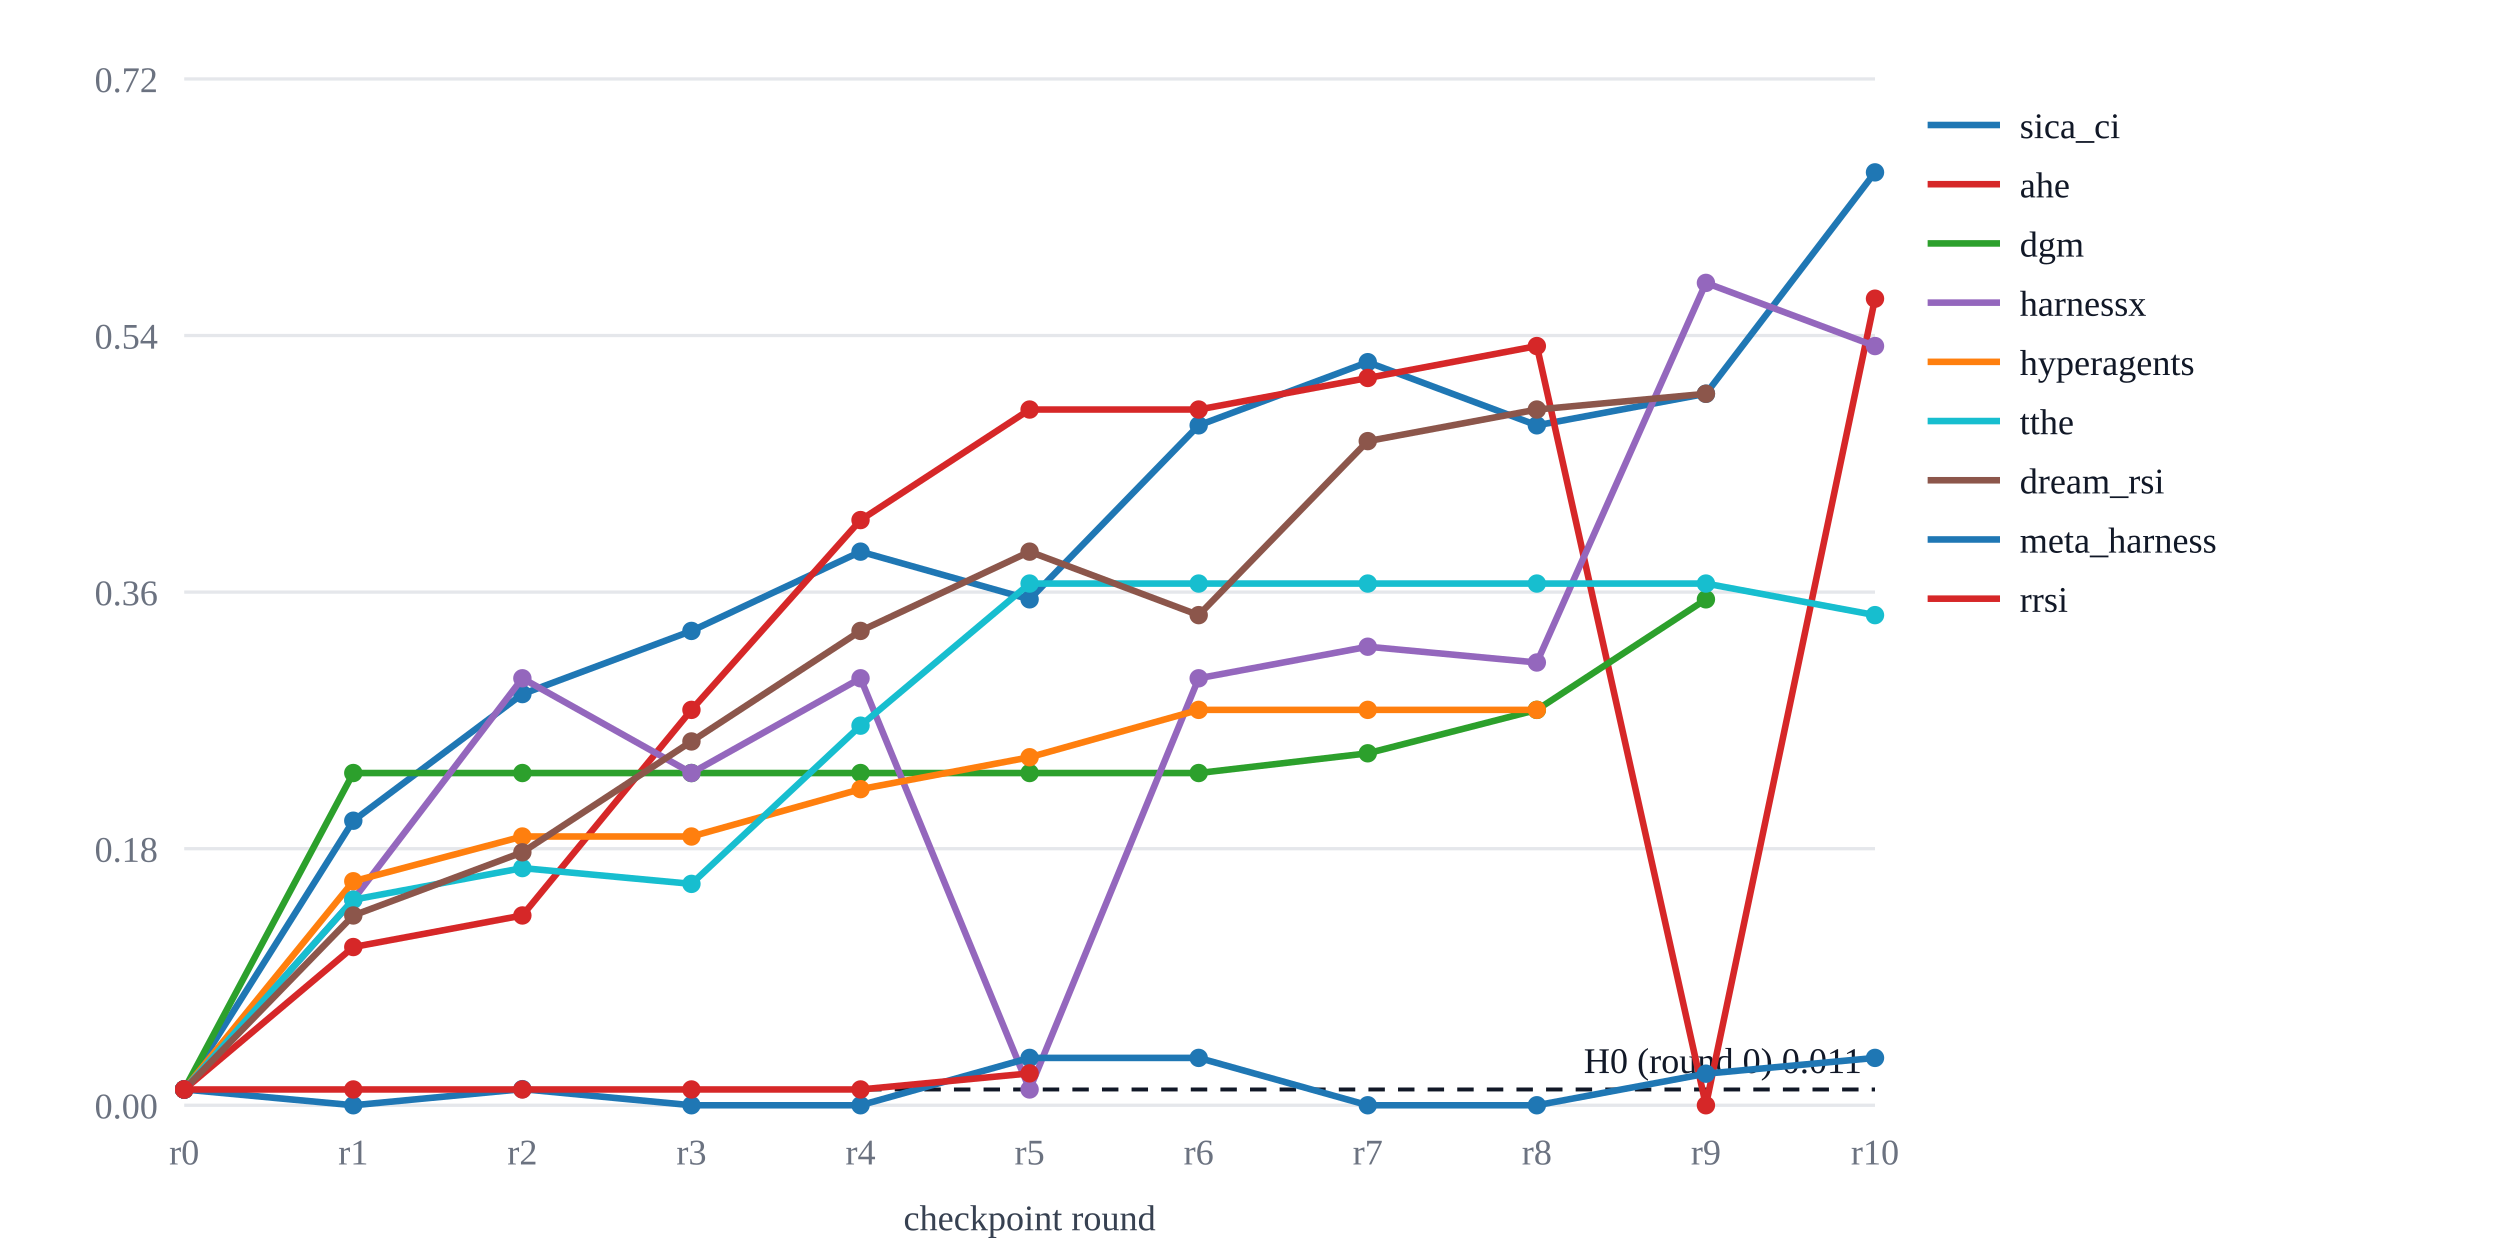
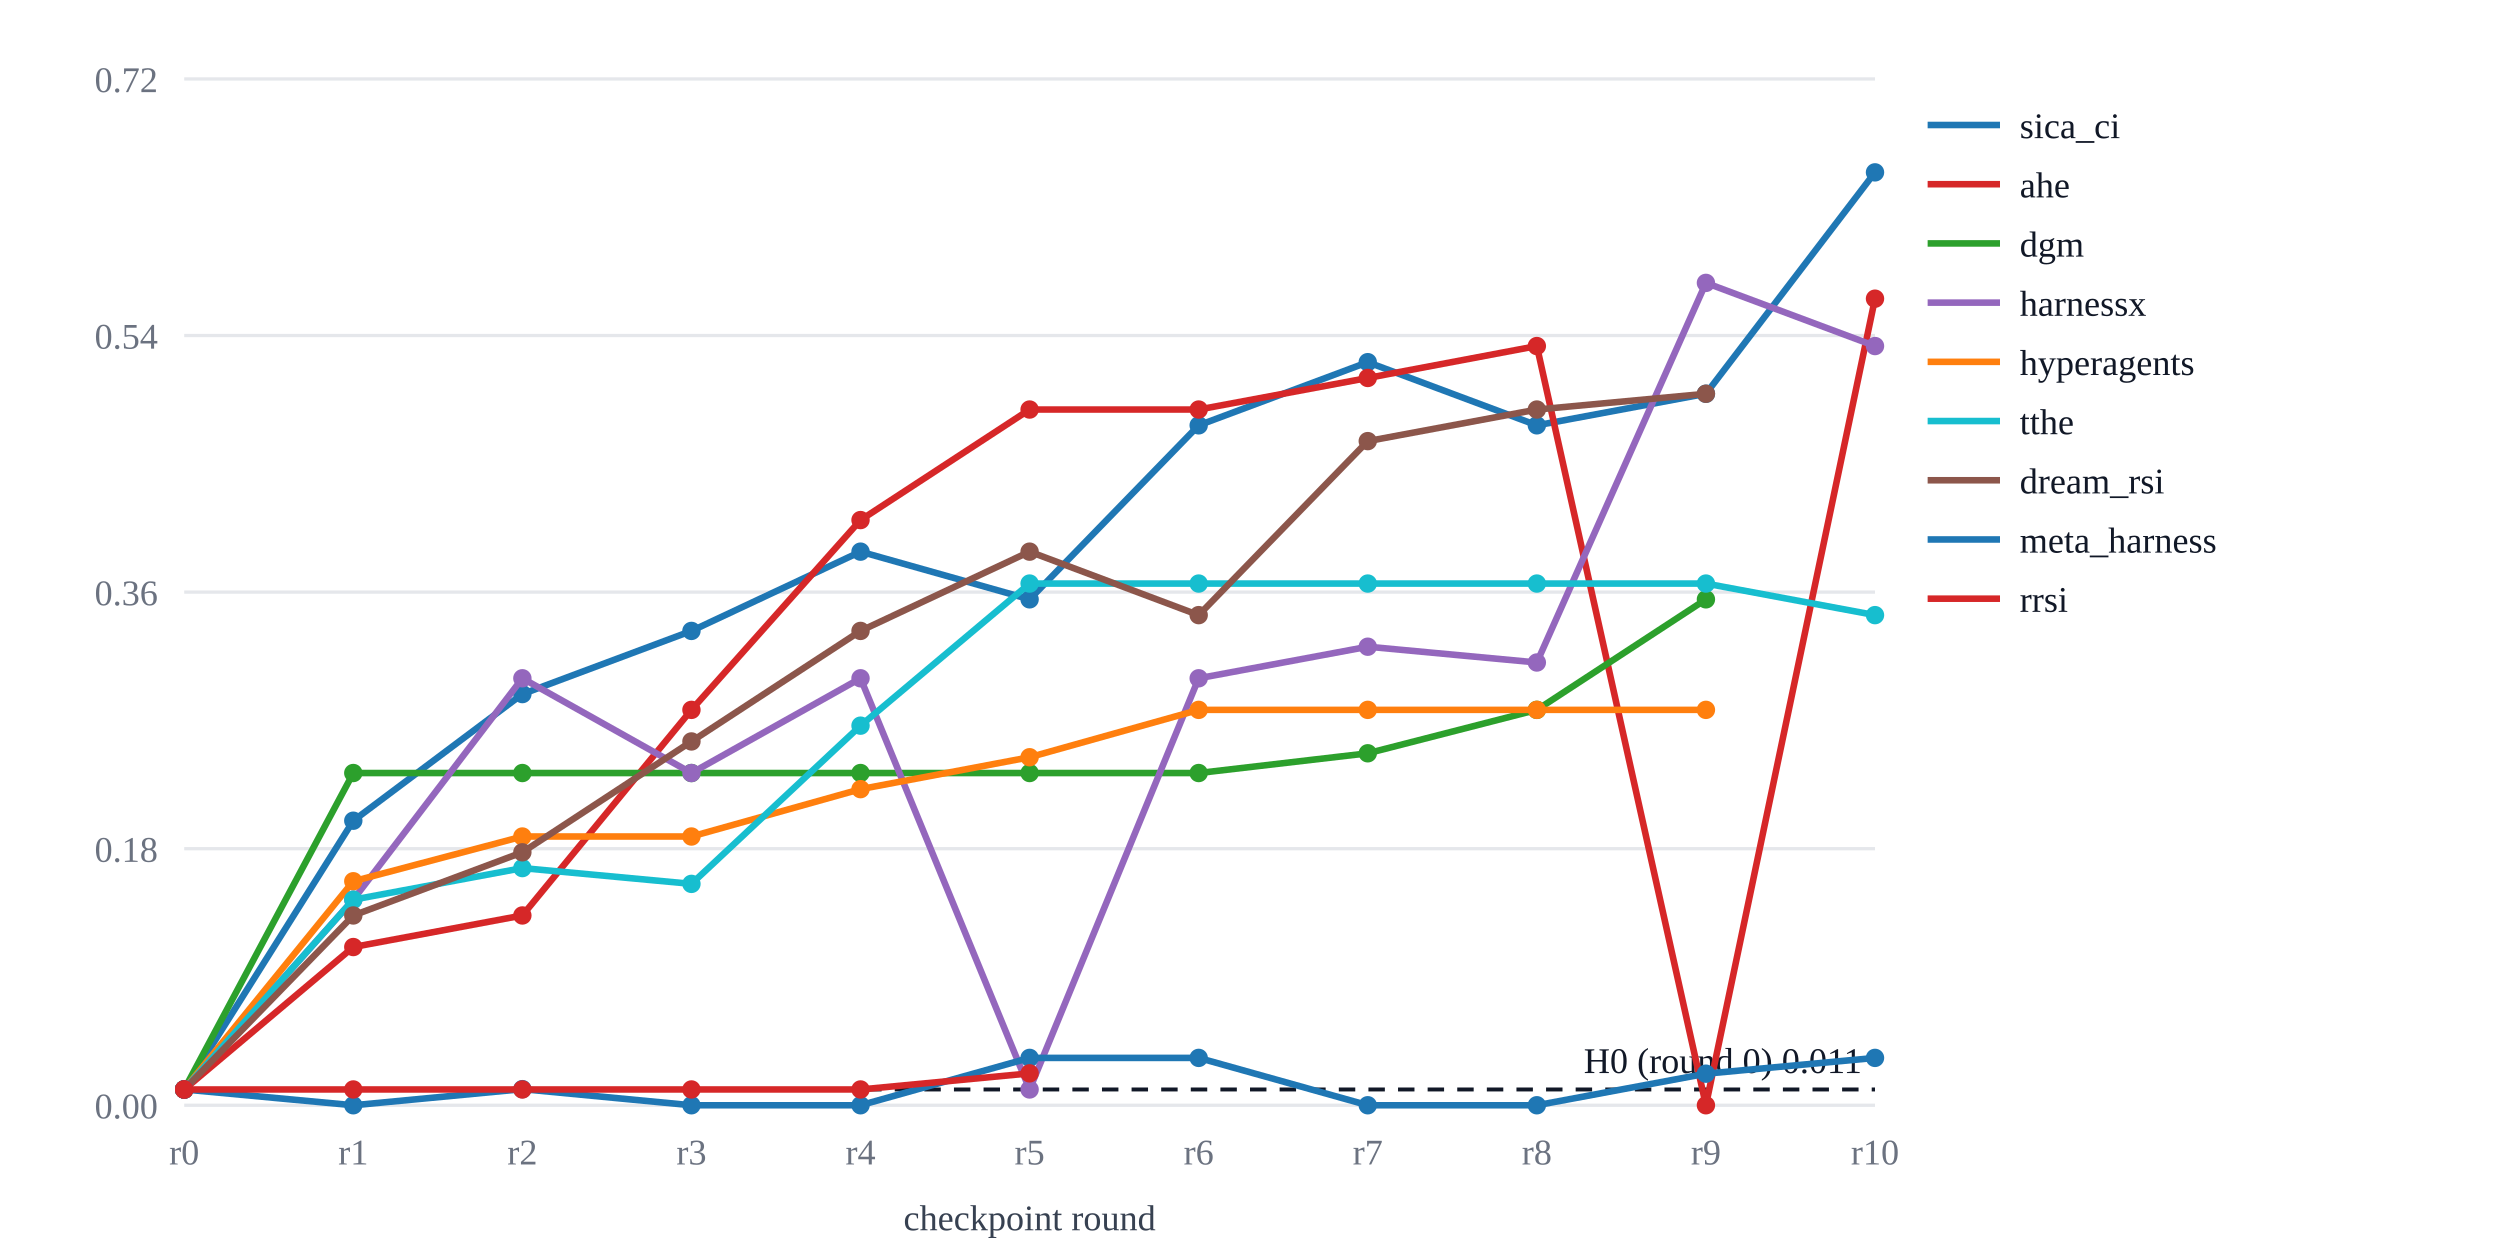
<svg xmlns="http://www.w3.org/2000/svg" width="760" height="380" viewBox="0 0 760 380" role="img" aria-label="Score by checkpoint round on train">
  <rect width="760" height="380" fill="#ffffff" />
  <line x1="56" y1="336.0" x2="570" y2="336.0" stroke="#e5e7eb" stroke-width="1" />
  <text x="48" y="340.0" font-size="11" fill="#6b7280" text-anchor="end">0.00</text>
  <line x1="56" y1="258.0" x2="570" y2="258.0" stroke="#e5e7eb" stroke-width="1" />
  <text x="48" y="262.0" font-size="11" fill="#6b7280" text-anchor="end">0.18</text>
  <line x1="56" y1="180.0" x2="570" y2="180.0" stroke="#e5e7eb" stroke-width="1" />
  <text x="48" y="184.0" font-size="11" fill="#6b7280" text-anchor="end">0.36</text>
  <line x1="56" y1="102.0" x2="570" y2="102.0" stroke="#e5e7eb" stroke-width="1" />
  <text x="48" y="106.0" font-size="11" fill="#6b7280" text-anchor="end">0.54</text>
  <line x1="56" y1="24.0" x2="570" y2="24.0" stroke="#e5e7eb" stroke-width="1" />
  <text x="48" y="28.0" font-size="11" fill="#6b7280" text-anchor="end">0.72</text>
  <text x="56.0" y="354" font-size="11" fill="#6b7280" text-anchor="middle">r0</text>
  <text x="107.4" y="354" font-size="11" fill="#6b7280" text-anchor="middle">r1</text>
  <text x="158.8" y="354" font-size="11" fill="#6b7280" text-anchor="middle">r2</text>
  <text x="210.2" y="354" font-size="11" fill="#6b7280" text-anchor="middle">r3</text>
  <text x="261.6" y="354" font-size="11" fill="#6b7280" text-anchor="middle">r4</text>
  <text x="313.0" y="354" font-size="11" fill="#6b7280" text-anchor="middle">r5</text>
  <text x="364.4" y="354" font-size="11" fill="#6b7280" text-anchor="middle">r6</text>
  <text x="415.8" y="354" font-size="11" fill="#6b7280" text-anchor="middle">r7</text>
  <text x="467.2" y="354" font-size="11" fill="#6b7280" text-anchor="middle">r8</text>
  <text x="518.6" y="354" font-size="11" fill="#6b7280" text-anchor="middle">r9</text>
  <text x="570.0" y="354" font-size="11" fill="#6b7280" text-anchor="middle">r10</text>
  <line x1="56" y1="331.2" x2="570" y2="331.2" stroke="#111827" stroke-width="1.2" stroke-dasharray="5 4" />
  <text x="566" y="326.2" font-size="11" fill="#111827" text-anchor="end">H0 (round 0) 0.011</text>
  <g data-method-line="sica_ci">
    <path d="M56.0,331.2 L56.0,331.2 L107.4,249.5 L158.8,211.0 L210.2,191.8 L261.6,167.7 L313.0,182.2 L364.4,129.3 L415.8,110.1 L467.2,129.3 L518.6,119.7 L570.0,52.4" fill="none" stroke="#1f77b4" stroke-width="2" />
    <circle cx="56.0" cy="331.2" r="2.8" fill="#1f77b4" />
    <circle cx="56.0" cy="331.2" r="2.8" fill="#1f77b4" />
    <circle cx="107.4" cy="249.5" r="2.8" fill="#1f77b4" />
    <circle cx="158.8" cy="211.0" r="2.8" fill="#1f77b4" />
    <circle cx="210.2" cy="191.8" r="2.8" fill="#1f77b4" />
    <circle cx="261.6" cy="167.7" r="2.8" fill="#1f77b4" />
    <circle cx="313.0" cy="182.2" r="2.8" fill="#1f77b4" />
    <circle cx="364.4" cy="129.3" r="2.8" fill="#1f77b4" />
    <circle cx="415.8" cy="110.1" r="2.8" fill="#1f77b4" />
    <circle cx="467.2" cy="129.3" r="2.8" fill="#1f77b4" />
    <circle cx="518.6" cy="119.7" r="2.8" fill="#1f77b4" />
    <circle cx="570.0" cy="52.4" r="2.8" fill="#1f77b4" />
    <line x1="586" y1="38" x2="608" y2="38" stroke="#1f77b4" stroke-width="2" />
    <text x="614" y="42" font-size="11" fill="#111827">sica_ci</text>
  </g>
  <g data-method-line="ahe">
    <path d="M56.0,331.2 L56.0,331.2 L107.4,287.9 L158.8,278.3 L210.2,215.8 L261.6,158.1 L313.0,124.5 L364.4,124.5 L415.8,114.9 L467.2,105.2 L518.6,336.0 L570.0,90.8" fill="none" stroke="#d62728" stroke-width="2" />
    <circle cx="56.0" cy="331.2" r="2.8" fill="#d62728" />
    <circle cx="56.0" cy="331.2" r="2.8" fill="#d62728" />
    <circle cx="107.4" cy="287.9" r="2.8" fill="#d62728" />
    <circle cx="158.8" cy="278.3" r="2.8" fill="#d62728" />
    <circle cx="210.2" cy="215.8" r="2.8" fill="#d62728" />
    <circle cx="261.6" cy="158.1" r="2.8" fill="#d62728" />
    <circle cx="313.0" cy="124.5" r="2.8" fill="#d62728" />
    <circle cx="364.4" cy="124.5" r="2.8" fill="#d62728" />
    <circle cx="415.8" cy="114.9" r="2.8" fill="#d62728" />
    <circle cx="467.2" cy="105.2" r="2.8" fill="#d62728" />
    <circle cx="518.6" cy="336.0" r="2.8" fill="#d62728" />
    <circle cx="570.0" cy="90.8" r="2.8" fill="#d62728" />
    <line x1="586" y1="56" x2="608" y2="56" stroke="#d62728" stroke-width="2" />
    <text x="614" y="60" font-size="11" fill="#111827">ahe</text>
  </g>
  <g data-method-line="dgm">
    <path d="M56.0,331.2 L56.0,331.2 L107.4,235.0 L158.8,235.0 L210.2,235.0 L261.6,235.0 L313.0,235.0 L364.4,235.0 L415.8,229.0 L467.2,215.8 L518.6,182.2" fill="none" stroke="#2ca02c" stroke-width="2" />
    <circle cx="56.0" cy="331.2" r="2.8" fill="#2ca02c" />
    <circle cx="56.0" cy="331.2" r="2.8" fill="#2ca02c" />
    <circle cx="107.4" cy="235.0" r="2.8" fill="#2ca02c" />
    <circle cx="158.8" cy="235.0" r="2.8" fill="#2ca02c" />
    <circle cx="210.2" cy="235.0" r="2.8" fill="#2ca02c" />
    <circle cx="261.6" cy="235.0" r="2.8" fill="#2ca02c" />
    <circle cx="313.0" cy="235.0" r="2.8" fill="#2ca02c" />
    <circle cx="364.4" cy="235.0" r="2.8" fill="#2ca02c" />
    <circle cx="415.8" cy="229.0" r="2.8" fill="#2ca02c" />
    <circle cx="467.2" cy="215.8" r="2.8" fill="#2ca02c" />
    <circle cx="518.6" cy="182.2" r="2.8" fill="#2ca02c" />
    <line x1="586" y1="74" x2="608" y2="74" stroke="#2ca02c" stroke-width="2" />
    <text x="614" y="78" font-size="11" fill="#111827">dgm</text>
  </g>
  <g data-method-line="harnessx">
    <path d="M56.0,331.2 L56.0,331.2 L107.4,273.5 L158.8,206.2 L210.2,235.0 L261.6,206.2 L313.0,331.2 L364.4,206.2 L415.8,196.6 L467.2,201.4 L518.6,86.0 L570.0,105.2" fill="none" stroke="#9467bd" stroke-width="2" />
    <circle cx="56.0" cy="331.2" r="2.8" fill="#9467bd" />
    <circle cx="56.0" cy="331.2" r="2.8" fill="#9467bd" />
    <circle cx="107.4" cy="273.5" r="2.8" fill="#9467bd" />
    <circle cx="158.8" cy="206.2" r="2.8" fill="#9467bd" />
    <circle cx="210.2" cy="235.0" r="2.8" fill="#9467bd" />
    <circle cx="261.6" cy="206.2" r="2.8" fill="#9467bd" />
    <circle cx="313.0" cy="331.2" r="2.8" fill="#9467bd" />
    <circle cx="364.4" cy="206.2" r="2.8" fill="#9467bd" />
    <circle cx="415.8" cy="196.6" r="2.8" fill="#9467bd" />
    <circle cx="467.2" cy="201.4" r="2.8" fill="#9467bd" />
    <circle cx="518.6" cy="86.0" r="2.8" fill="#9467bd" />
    <circle cx="570.0" cy="105.2" r="2.8" fill="#9467bd" />
    <line x1="586" y1="92" x2="608" y2="92" stroke="#9467bd" stroke-width="2" />
    <text x="614" y="96" font-size="11" fill="#111827">harnessx</text>
  </g>
  <g data-method-line="hyperagents">
-     <path d="M56.0,331.2 L56.0,331.2 L107.4,267.9 L158.8,254.3 L210.2,254.3 L261.6,239.9 L313.0,230.2 L364.4,215.8 L415.8,215.8 L467.2,215.8" fill="none" stroke="#ff7f0e" stroke-width="2" />
+     <path d="M56.0,331.2 L56.0,331.2 L107.4,267.9 L158.8,254.3 L210.2,254.3 L261.6,239.9 L313.0,230.2 L364.4,215.8 L415.8,215.8 L467.2,215.8 L518.6,215.8" fill="none" stroke="#ff7f0e" stroke-width="2" />
    <circle cx="56.0" cy="331.2" r="2.8" fill="#ff7f0e" />
    <circle cx="56.0" cy="331.2" r="2.8" fill="#ff7f0e" />
    <circle cx="107.4" cy="267.9" r="2.8" fill="#ff7f0e" />
    <circle cx="158.8" cy="254.3" r="2.8" fill="#ff7f0e" />
    <circle cx="210.2" cy="254.3" r="2.8" fill="#ff7f0e" />
    <circle cx="261.6" cy="239.9" r="2.8" fill="#ff7f0e" />
    <circle cx="313.0" cy="230.2" r="2.8" fill="#ff7f0e" />
    <circle cx="364.4" cy="215.8" r="2.8" fill="#ff7f0e" />
    <circle cx="415.8" cy="215.8" r="2.8" fill="#ff7f0e" />
    <circle cx="467.2" cy="215.8" r="2.8" fill="#ff7f0e" />
+     <circle cx="518.6" cy="215.8" r="2.8" fill="#ff7f0e" />
    <line x1="586" y1="110" x2="608" y2="110" stroke="#ff7f0e" stroke-width="2" />
    <text x="614" y="114" font-size="11" fill="#111827">hyperagents</text>
  </g>
  <g data-method-line="tthe">
    <path d="M56.0,331.2 L56.0,331.2 L107.4,273.5 L158.8,263.9 L210.2,268.7 L261.6,220.6 L313.0,177.4 L364.4,177.4 L415.8,177.4 L467.2,177.4 L518.6,177.4 L570.0,187.0" fill="none" stroke="#17becf" stroke-width="2" />
    <circle cx="56.0" cy="331.2" r="2.8" fill="#17becf" />
    <circle cx="56.0" cy="331.2" r="2.8" fill="#17becf" />
    <circle cx="107.4" cy="273.5" r="2.8" fill="#17becf" />
    <circle cx="158.8" cy="263.9" r="2.8" fill="#17becf" />
    <circle cx="210.2" cy="268.7" r="2.8" fill="#17becf" />
    <circle cx="261.6" cy="220.6" r="2.8" fill="#17becf" />
    <circle cx="313.0" cy="177.4" r="2.8" fill="#17becf" />
    <circle cx="364.4" cy="177.4" r="2.8" fill="#17becf" />
    <circle cx="415.8" cy="177.4" r="2.8" fill="#17becf" />
    <circle cx="467.2" cy="177.4" r="2.8" fill="#17becf" />
    <circle cx="518.6" cy="177.4" r="2.8" fill="#17becf" />
    <circle cx="570.0" cy="187.0" r="2.8" fill="#17becf" />
    <line x1="586" y1="128" x2="608" y2="128" stroke="#17becf" stroke-width="2" />
    <text x="614" y="132" font-size="11" fill="#111827">tthe</text>
  </g>
  <g data-method-line="dream_rsi">
    <path d="M56.0,331.2 L56.0,331.2 L107.4,278.3 L158.8,259.1 L210.2,225.4 L261.6,191.8 L313.0,167.7 L364.4,187.0 L415.8,134.1 L467.2,124.5 L518.6,119.7" fill="none" stroke="#8c564b" stroke-width="2" />
    <circle cx="56.0" cy="331.2" r="2.8" fill="#8c564b" />
    <circle cx="56.0" cy="331.2" r="2.8" fill="#8c564b" />
    <circle cx="107.4" cy="278.3" r="2.8" fill="#8c564b" />
    <circle cx="158.8" cy="259.1" r="2.8" fill="#8c564b" />
    <circle cx="210.2" cy="225.4" r="2.8" fill="#8c564b" />
    <circle cx="261.6" cy="191.8" r="2.8" fill="#8c564b" />
    <circle cx="313.0" cy="167.7" r="2.8" fill="#8c564b" />
    <circle cx="364.4" cy="187.0" r="2.8" fill="#8c564b" />
    <circle cx="415.8" cy="134.1" r="2.8" fill="#8c564b" />
    <circle cx="467.2" cy="124.5" r="2.8" fill="#8c564b" />
    <circle cx="518.6" cy="119.7" r="2.8" fill="#8c564b" />
    <line x1="586" y1="146" x2="608" y2="146" stroke="#8c564b" stroke-width="2" />
    <text x="614" y="150" font-size="11" fill="#111827">dream_rsi</text>
  </g>
  <g data-method-line="meta_harness">
    <path d="M56.0,331.2 L56.0,331.2 L107.4,336.0 L158.8,331.1 L210.2,336.0 L261.6,336.0 L313.0,321.6 L364.4,321.6 L415.8,336.0 L467.2,336.0 L518.6,326.4 L570.0,321.6" fill="none" stroke="#1f77b4" stroke-width="2" />
    <circle cx="56.0" cy="331.2" r="2.8" fill="#1f77b4" />
    <circle cx="56.0" cy="331.2" r="2.8" fill="#1f77b4" />
    <circle cx="107.4" cy="336.0" r="2.8" fill="#1f77b4" />
    <circle cx="158.8" cy="331.1" r="2.8" fill="#1f77b4" />
    <circle cx="210.2" cy="336.0" r="2.8" fill="#1f77b4" />
    <circle cx="261.6" cy="336.0" r="2.8" fill="#1f77b4" />
    <circle cx="313.0" cy="321.6" r="2.8" fill="#1f77b4" />
    <circle cx="364.4" cy="321.6" r="2.8" fill="#1f77b4" />
    <circle cx="415.8" cy="336.0" r="2.8" fill="#1f77b4" />
    <circle cx="467.2" cy="336.0" r="2.8" fill="#1f77b4" />
    <circle cx="518.6" cy="326.4" r="2.8" fill="#1f77b4" />
    <circle cx="570.0" cy="321.6" r="2.8" fill="#1f77b4" />
    <line x1="586" y1="164" x2="608" y2="164" stroke="#1f77b4" stroke-width="2" />
    <text x="614" y="168" font-size="11" fill="#111827">meta_harness</text>
  </g>
  <g data-method-line="rrsi">
    <path d="M56.0,331.2 L56.0,331.2 L107.4,331.2 L158.8,331.2 L210.2,331.2 L261.6,331.2 L313.0,326.3" fill="none" stroke="#d62728" stroke-width="2" />
    <circle cx="56.0" cy="331.2" r="2.8" fill="#d62728" />
    <circle cx="56.0" cy="331.2" r="2.8" fill="#d62728" />
    <circle cx="107.4" cy="331.2" r="2.8" fill="#d62728" />
    <circle cx="158.8" cy="331.2" r="2.8" fill="#d62728" />
    <circle cx="210.2" cy="331.2" r="2.8" fill="#d62728" />
    <circle cx="261.6" cy="331.2" r="2.8" fill="#d62728" />
    <circle cx="313.0" cy="326.3" r="2.8" fill="#d62728" />
    <line x1="586" y1="182" x2="608" y2="182" stroke="#d62728" stroke-width="2" />
    <text x="614" y="186" font-size="11" fill="#111827">rrsi</text>
  </g>
  <text x="313" y="374" font-size="11" fill="#374151" text-anchor="middle">checkpoint round</text>
</svg>
